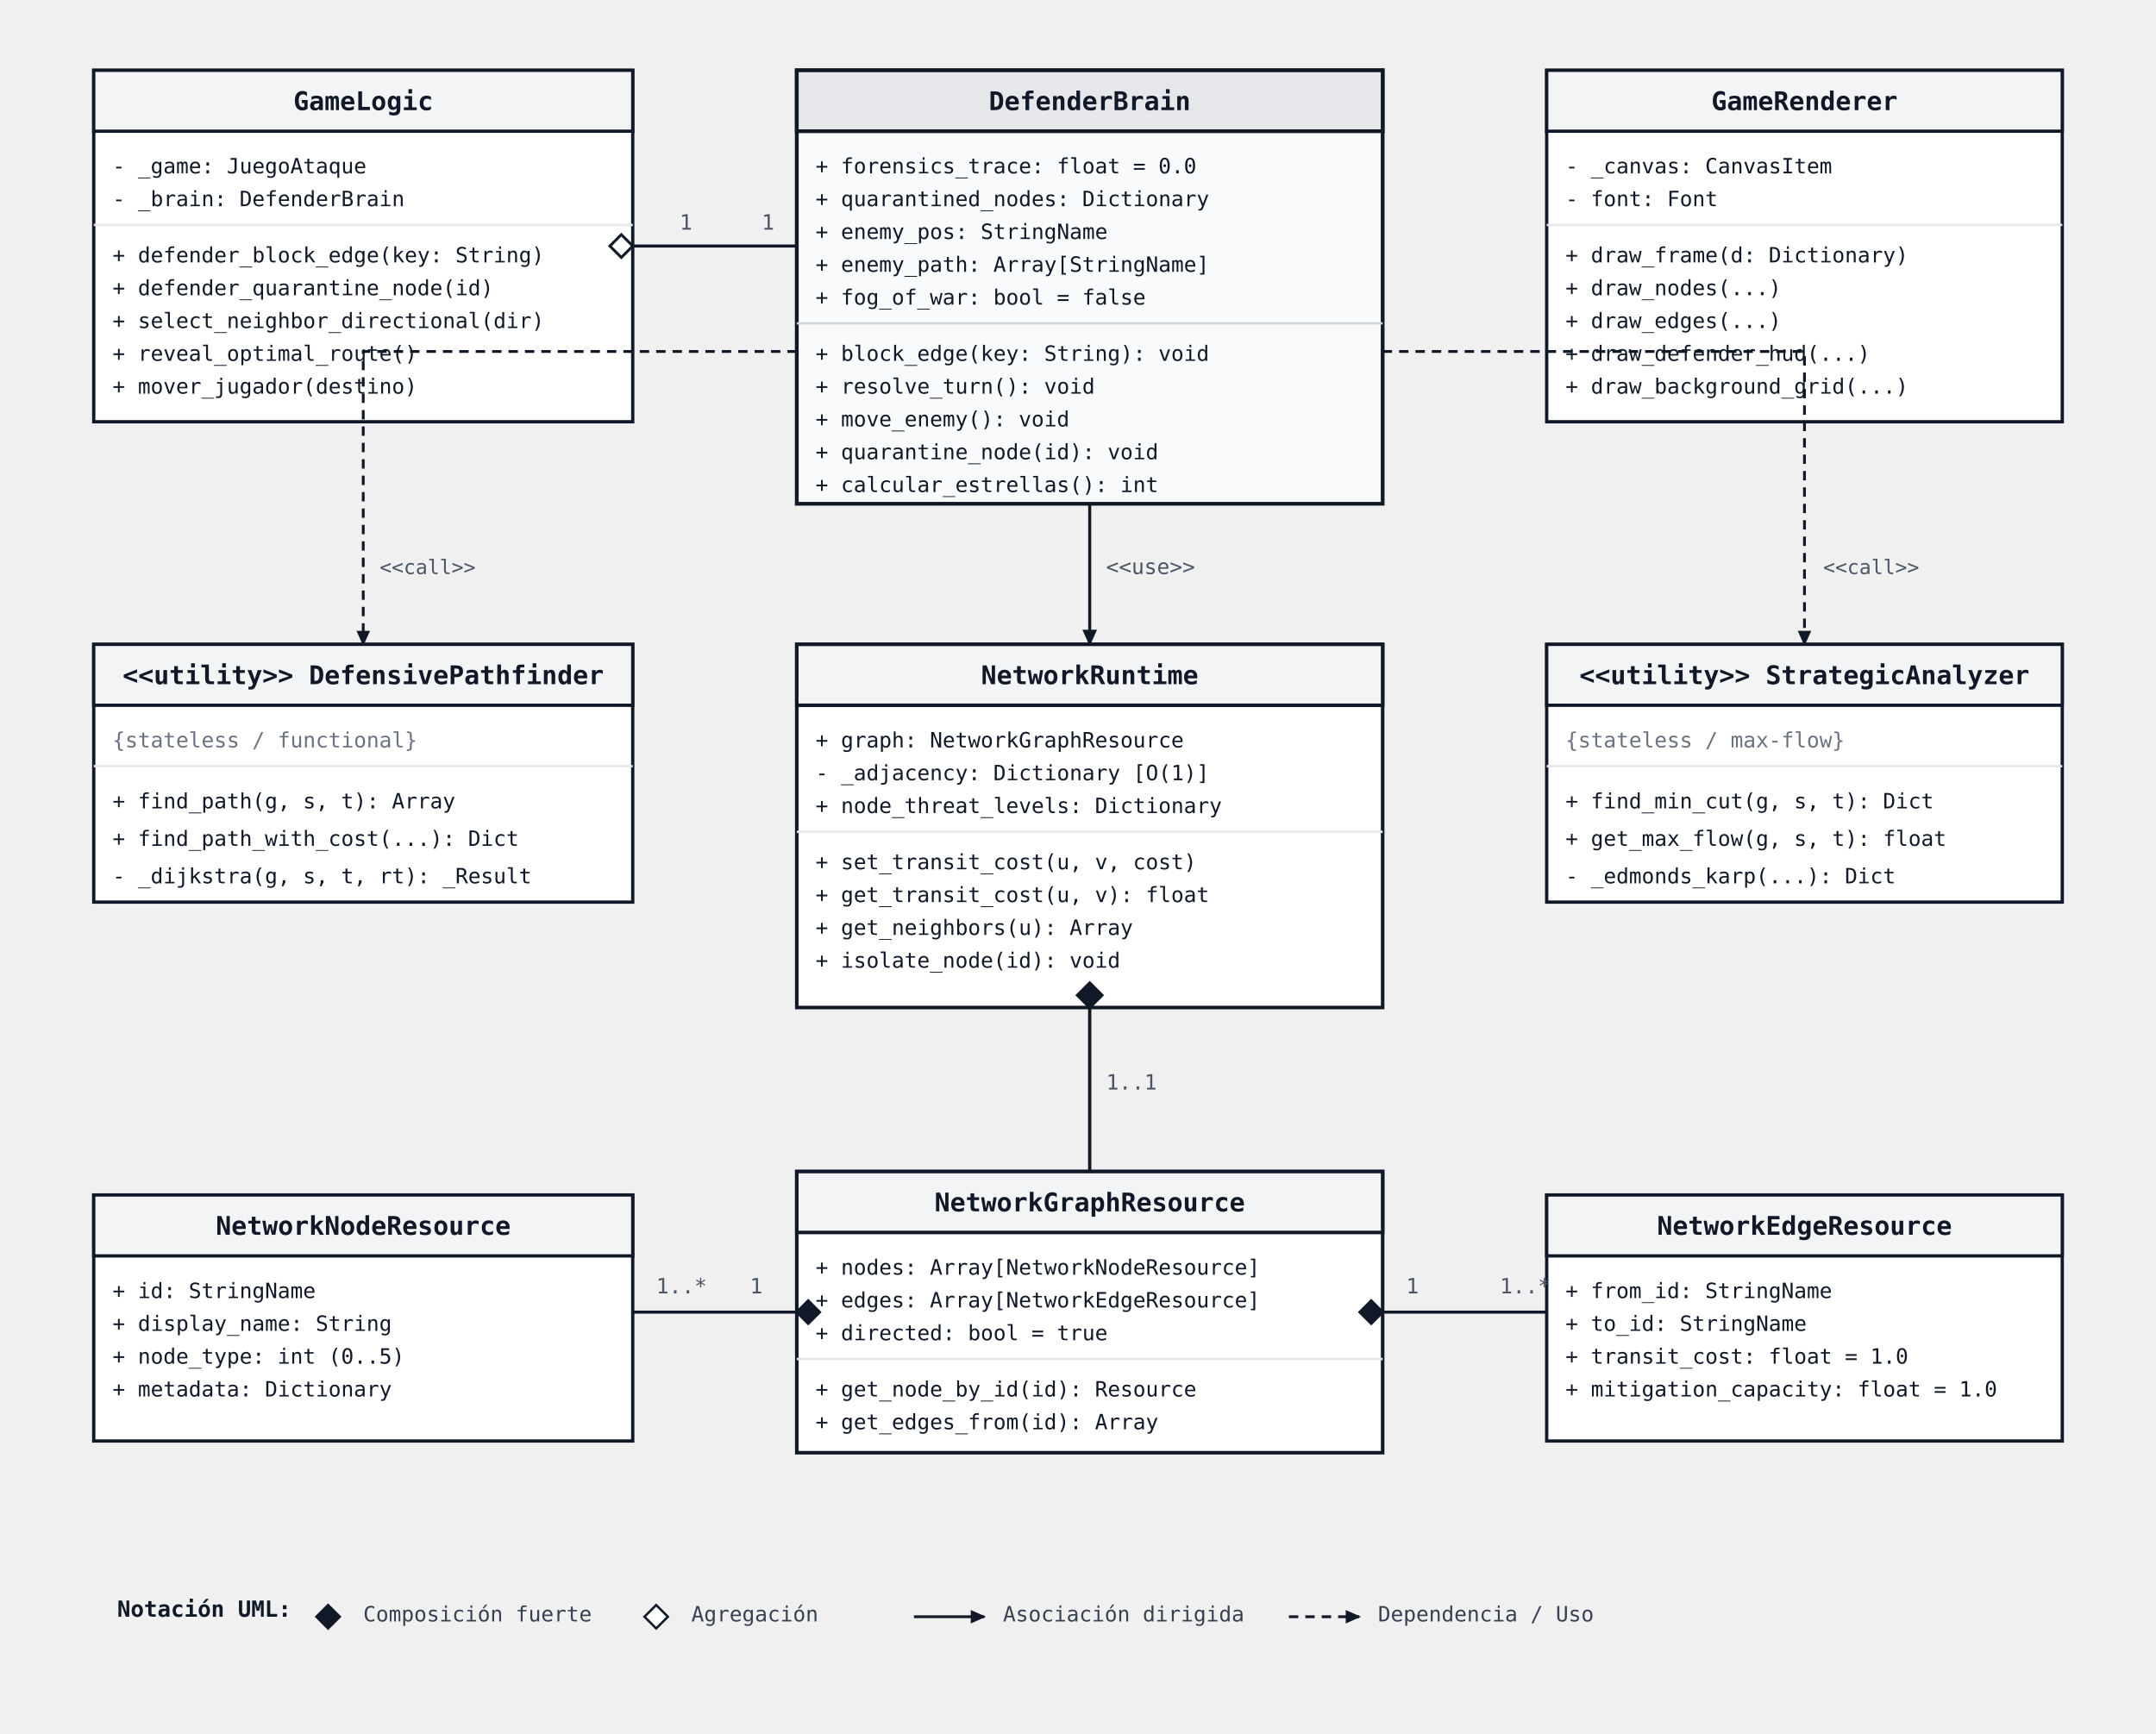
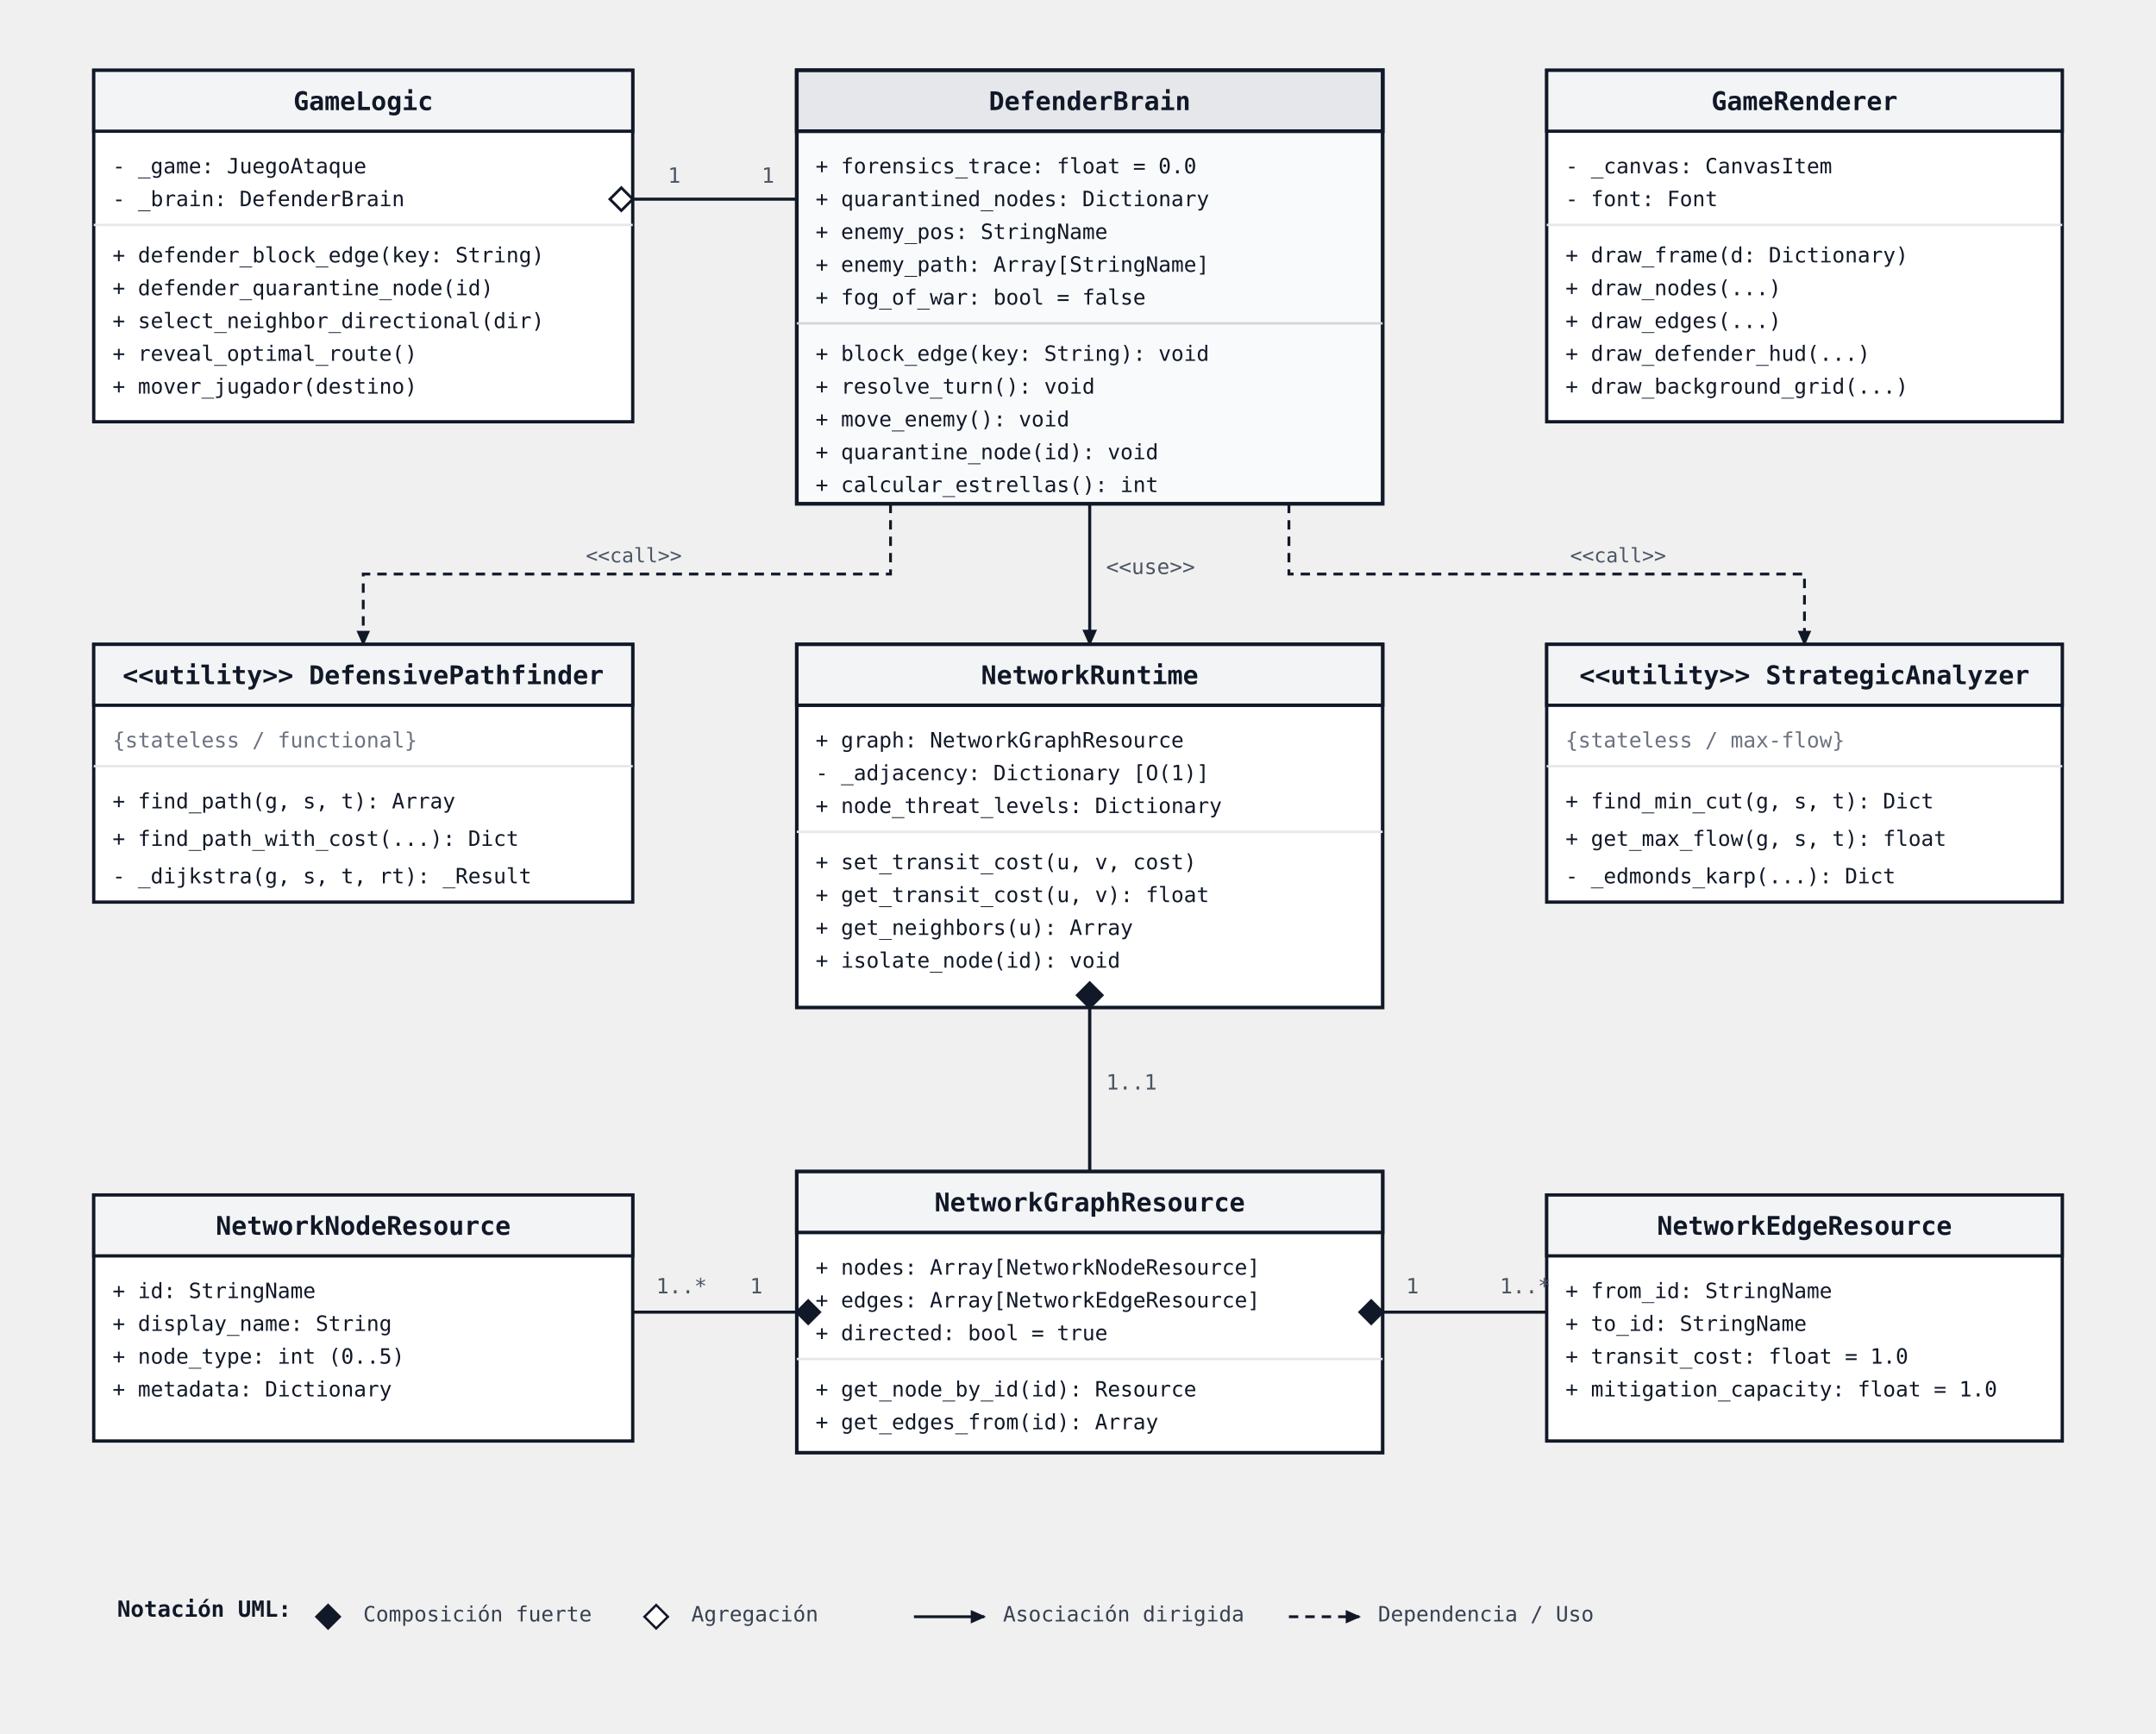
<svg xmlns="http://www.w3.org/2000/svg" width="920" height="740" viewBox="0 0 920 740" style="font-family: ui-monospace, SFMono-Regular, Menlo, Monaco, Consolas, monospace;">
  <defs>
    <marker id="arr-dep" viewBox="0 0 10 10" refX="8" refY="5" markerWidth="6" markerHeight="6" orient="auto-start-reverse">
      <path d="M 0 1 L 9 5 L 0 9 z" fill="#111827" />
    </marker>
    <marker id="diamond-aggr" viewBox="0 0 12 12" refX="1" refY="6" markerWidth="9" markerHeight="9" orient="auto-start-reverse">
      <polygon points="6,1 11,6 6,11 1,6" fill="#ffffff" stroke="#111827" stroke-width="1.2" />
    </marker>
    <marker id="diamond-comp" viewBox="0 0 12 12" refX="1" refY="6" markerWidth="9" markerHeight="9" orient="auto-start-reverse">
      <polygon points="6,1 11,6 6,11 1,6" fill="#111827" stroke="#111827" stroke-width="1.2" />
    </marker>
  </defs>
  <g transform="translate(40, 30)">
    <rect x="0" y="0" width="230" height="150" fill="#ffffff" stroke="#111827" stroke-width="1.4" />
    <rect x="0" y="0" width="230" height="26" fill="#f3f4f6" stroke="#111827" stroke-width="1.4" />
    <text x="115" y="17" text-anchor="middle" font-size="11" font-weight="700" fill="#111827">GameLogic</text>
    <text x="8" y="44" font-size="9" fill="#111827">- _game: JuegoAtaque</text>
    <text x="8" y="58" font-size="9" fill="#111827">- _brain: DefenderBrain</text>
    <line x1="0" y1="66" x2="230" y2="66" stroke="#e5e7eb" stroke-width="1" />
    <text x="8" y="82" font-size="9" fill="#111827">+ defender_block_edge(key: String)</text>
    <text x="8" y="96" font-size="9" fill="#111827">+ defender_quarantine_node(id)</text>
    <text x="8" y="110" font-size="9" fill="#111827">+ select_neighbor_directional(dir)</text>
    <text x="8" y="124" font-size="9" fill="#111827">+ reveal_optimal_route()</text>
    <text x="8" y="138" font-size="9" fill="#111827">+ mover_jugador(destino)</text>
  </g>
  <g transform="translate(340, 30)">
    <rect x="0" y="0" width="250" height="185" fill="#f9fafb" stroke="#111827" stroke-width="1.6" />
    <rect x="0" y="0" width="250" height="26" fill="#e5e7eb" stroke="#111827" stroke-width="1.6" />
    <text x="125" y="17" text-anchor="middle" font-size="11" font-weight="700" fill="#111827">DefenderBrain</text>
    <text x="8" y="44" font-size="9" fill="#111827">+ forensics_trace: float = 0.0</text>
    <text x="8" y="58" font-size="9" fill="#111827">+ quarantined_nodes: Dictionary</text>
    <text x="8" y="72" font-size="9" fill="#111827">+ enemy_pos: StringName</text>
    <text x="8" y="86" font-size="9" fill="#111827">+ enemy_path: Array[StringName]</text>
    <text x="8" y="100" font-size="9" fill="#111827">+ fog_of_war: bool = false</text>
    <line x1="0" y1="108" x2="250" y2="108" stroke="#d1d5db" stroke-width="1" />
    <text x="8" y="124" font-size="9" fill="#111827">+ block_edge(key: String): void</text>
    <text x="8" y="138" font-size="9" fill="#111827">+ resolve_turn(): void</text>
    <text x="8" y="152" font-size="9" fill="#111827">+ move_enemy(): void</text>
    <text x="8" y="166" font-size="9" fill="#111827">+ quarantine_node(id): void</text>
    <text x="8" y="180" font-size="9" fill="#111827">+ calcular_estrellas(): int</text>
  </g>
  <g transform="translate(660, 30)">
    <rect x="0" y="0" width="220" height="150" fill="#ffffff" stroke="#111827" stroke-width="1.4" />
    <rect x="0" y="0" width="220" height="26" fill="#f3f4f6" stroke="#111827" stroke-width="1.4" />
    <text x="110" y="17" text-anchor="middle" font-size="11" font-weight="700" fill="#111827">GameRenderer</text>
    <text x="8" y="44" font-size="9" fill="#111827">- _canvas: CanvasItem</text>
    <text x="8" y="58" font-size="9" fill="#111827">- font: Font</text>
    <line x1="0" y1="66" x2="220" y2="66" stroke="#e5e7eb" stroke-width="1" />
    <text x="8" y="82" font-size="9" fill="#111827">+ draw_frame(d: Dictionary)</text>
    <text x="8" y="96" font-size="9" fill="#111827">+ draw_nodes(...)</text>
    <text x="8" y="110" font-size="9" fill="#111827">+ draw_edges(...)</text>
    <text x="8" y="124" font-size="9" fill="#111827">+ draw_defender_hud(...)</text>
    <text x="8" y="138" font-size="9" fill="#111827">+ draw_background_grid(...)</text>
  </g>
  <g transform="translate(340, 275)">
    <rect x="0" y="0" width="250" height="155" fill="#ffffff" stroke="#111827" stroke-width="1.5" />
    <rect x="0" y="0" width="250" height="26" fill="#f3f4f6" stroke="#111827" stroke-width="1.5" />
    <text x="125" y="17" text-anchor="middle" font-size="11" font-weight="700" fill="#111827">NetworkRuntime</text>
    <text x="8" y="44" font-size="9" fill="#111827">+ graph: NetworkGraphResource</text>
    <text x="8" y="58" font-size="9" fill="#111827">- _adjacency: Dictionary [O(1)]</text>
    <text x="8" y="72" font-size="9" fill="#111827">+ node_threat_levels: Dictionary</text>
    <line x1="0" y1="80" x2="250" y2="80" stroke="#e5e7eb" stroke-width="1" />
    <text x="8" y="96" font-size="9" fill="#111827">+ set_transit_cost(u, v, cost)</text>
    <text x="8" y="110" font-size="9" fill="#111827">+ get_transit_cost(u, v): float</text>
    <text x="8" y="124" font-size="9" fill="#111827">+ get_neighbors(u): Array</text>
    <text x="8" y="138" font-size="9" fill="#111827">+ isolate_node(id): void</text>
  </g>
  <g transform="translate(40, 275)">
    <rect x="0" y="0" width="230" height="110" fill="#ffffff" stroke="#111827" stroke-width="1.4" />
    <rect x="0" y="0" width="230" height="26" fill="#f3f4f6" stroke="#111827" stroke-width="1.4" />
    <text x="115" y="17" text-anchor="middle" font-size="11" font-weight="700" fill="#111827">&lt;&lt;utility&gt;&gt; DefensivePathfinder</text>
    <text x="8" y="44" font-size="9" fill="#6b7280">{stateless / functional}</text>
    <line x1="0" y1="52" x2="230" y2="52" stroke="#e5e7eb" stroke-width="1" />
    <text x="8" y="70" font-size="9" fill="#111827">+ find_path(g, s, t): Array</text>
    <text x="8" y="86" font-size="9" fill="#111827">+ find_path_with_cost(...): Dict</text>
    <text x="8" y="102" font-size="9" fill="#111827">- _dijkstra(g, s, t, rt): _Result</text>
  </g>
  <g transform="translate(660, 275)">
    <rect x="0" y="0" width="220" height="110" fill="#ffffff" stroke="#111827" stroke-width="1.4" />
    <rect x="0" y="0" width="220" height="26" fill="#f3f4f6" stroke="#111827" stroke-width="1.4" />
    <text x="110" y="17" text-anchor="middle" font-size="11" font-weight="700" fill="#111827">&lt;&lt;utility&gt;&gt; StrategicAnalyzer</text>
    <text x="8" y="44" font-size="9" fill="#6b7280">{stateless / max-flow}</text>
    <line x1="0" y1="52" x2="220" y2="52" stroke="#e5e7eb" stroke-width="1" />
    <text x="8" y="70" font-size="9" fill="#111827">+ find_min_cut(g, s, t): Dict</text>
    <text x="8" y="86" font-size="9" fill="#111827">+ get_max_flow(g, s, t): float</text>
    <text x="8" y="102" font-size="9" fill="#111827">- _edmonds_karp(...): Dict</text>
  </g>
  <g transform="translate(340, 500)">
    <rect x="0" y="0" width="250" height="120" fill="#ffffff" stroke="#111827" stroke-width="1.5" />
    <rect x="0" y="0" width="250" height="26" fill="#f3f4f6" stroke="#111827" stroke-width="1.5" />
    <text x="125" y="17" text-anchor="middle" font-size="11" font-weight="700" fill="#111827">NetworkGraphResource</text>
    <text x="8" y="44" font-size="9" fill="#111827">+ nodes: Array[NetworkNodeResource]</text>
    <text x="8" y="58" font-size="9" fill="#111827">+ edges: Array[NetworkEdgeResource]</text>
    <text x="8" y="72" font-size="9" fill="#111827">+ directed: bool = true</text>
    <line x1="0" y1="80" x2="250" y2="80" stroke="#e5e7eb" stroke-width="1" />
    <text x="8" y="96" font-size="9" fill="#111827">+ get_node_by_id(id): Resource</text>
    <text x="8" y="110" font-size="9" fill="#111827">+ get_edges_from(id): Array</text>
  </g>
  <g transform="translate(40, 510)">
    <rect x="0" y="0" width="230" height="105" fill="#ffffff" stroke="#111827" stroke-width="1.4" />
    <rect x="0" y="0" width="230" height="26" fill="#f3f4f6" stroke="#111827" stroke-width="1.4" />
    <text x="115" y="17" text-anchor="middle" font-size="11" font-weight="700" fill="#111827">NetworkNodeResource</text>
    <text x="8" y="44" font-size="9" fill="#111827">+ id: StringName</text>
    <text x="8" y="58" font-size="9" fill="#111827">+ display_name: String</text>
    <text x="8" y="72" font-size="9" fill="#111827">+ node_type: int (0..5)</text>
    <text x="8" y="86" font-size="9" fill="#111827">+ metadata: Dictionary</text>
  </g>
  <g transform="translate(660, 510)">
    <rect x="0" y="0" width="220" height="105" fill="#ffffff" stroke="#111827" stroke-width="1.4" />
    <rect x="0" y="0" width="220" height="26" fill="#f3f4f6" stroke="#111827" stroke-width="1.4" />
    <text x="110" y="17" text-anchor="middle" font-size="11" font-weight="700" fill="#111827">NetworkEdgeResource</text>
    <text x="8" y="44" font-size="9" fill="#111827">+ from_id: StringName</text>
    <text x="8" y="58" font-size="9" fill="#111827">+ to_id: StringName</text>
    <text x="8" y="72" font-size="9" fill="#111827">+ transit_cost: float = 1.0</text>
    <text x="8" y="86" font-size="9" fill="#111827">+ mitigation_capacity: float = 1.0</text>
  </g>
-   <line x1="270" y1="105" x2="340" y2="105" stroke="#111827" stroke-width="1.3" marker-start="url(#diamond-aggr)" />
-   <text x="290" y="98" font-size="9" fill="#4b5563">1</text>
-   <text x="325" y="98" font-size="9" fill="#4b5563">1</text>
+   <line x1="270" y1="85" x2="340" y2="85" stroke="#111827" stroke-width="1.3" marker-start="url(#diamond-aggr)" />
+   <text x="285" y="78" font-size="9" fill="#4b5563">1</text>
+   <text x="325" y="78" font-size="9" fill="#4b5563">1</text>
  <line x1="465" y1="215" x2="465" y2="275" stroke="#111827" stroke-width="1.3" marker-end="url(#arr-dep)" />
  <text x="472" y="245" font-size="9" fill="#4b5563">&lt;&lt;use&gt;&gt;</text>
-   <path d="M 340 150 H 155 V 275" stroke="#111827" stroke-width="1.2" stroke-dasharray="4,3" fill="none" marker-end="url(#arr-dep)" />
-   <text x="162" y="245" font-size="8.5" fill="#4b5563">&lt;&lt;call&gt;&gt;</text>
-   <path d="M 590 150 H 770 V 275" stroke="#111827" stroke-width="1.2" stroke-dasharray="4,3" fill="none" marker-end="url(#arr-dep)" />
-   <text x="778" y="245" font-size="8.5" fill="#4b5563">&lt;&lt;call&gt;&gt;</text>
+   <path d="M 380 215 V 245 H 155 V 275" stroke="#111827" stroke-width="1.2" stroke-dasharray="4,3" fill="none" marker-end="url(#arr-dep)" />
+   <text x="250" y="240" font-size="8.5" fill="#4b5563">&lt;&lt;call&gt;&gt;</text>
+   <path d="M 550 215 V 245 H 770 V 275" stroke="#111827" stroke-width="1.2" stroke-dasharray="4,3" fill="none" marker-end="url(#arr-dep)" />
+   <text x="670" y="240" font-size="8.5" fill="#4b5563">&lt;&lt;call&gt;&gt;</text>
  <line x1="465" y1="430" x2="465" y2="500" stroke="#111827" stroke-width="1.4" marker-start="url(#diamond-comp)" />
  <text x="472" y="465" font-size="9" fill="#4b5563">1..1</text>
  <line x1="340" y1="560" x2="270" y2="560" stroke="#111827" stroke-width="1.3" marker-start="url(#diamond-comp)" />
  <text x="320" y="552" font-size="9" fill="#4b5563">1</text>
  <text x="280" y="552" font-size="9" fill="#4b5563">1..*</text>
  <line x1="590" y1="560" x2="660" y2="560" stroke="#111827" stroke-width="1.3" marker-start="url(#diamond-comp)" />
  <text x="600" y="552" font-size="9" fill="#4b5563">1</text>
  <text x="640" y="552" font-size="9" fill="#4b5563">1..*</text>
  <g transform="translate(50, 680)">
    <text x="0" y="10" font-size="9.5" font-weight="700" fill="#111827">Notación UML:</text>
    <polygon points="90,5 95,10 90,15 85,10" fill="#111827" stroke="#111827" />
    <text x="105" y="12" font-size="9" fill="#374151">Composición fuerte</text>
    <polygon points="230,5 235,10 230,15 225,10" fill="#ffffff" stroke="#111827" />
    <text x="245" y="12" font-size="9" fill="#374151">Agregación</text>
    <line x1="340" y1="10" x2="370" y2="10" stroke="#111827" stroke-width="1.2" marker-end="url(#arr-dep)" />
    <text x="378" y="12" font-size="9" fill="#374151">Asociación dirigida</text>
    <line x1="500" y1="10" x2="530" y2="10" stroke="#111827" stroke-width="1.2" stroke-dasharray="4,3" marker-end="url(#arr-dep)" />
    <text x="538" y="12" font-size="9" fill="#374151">Dependencia / Uso</text>
  </g>
</svg>
